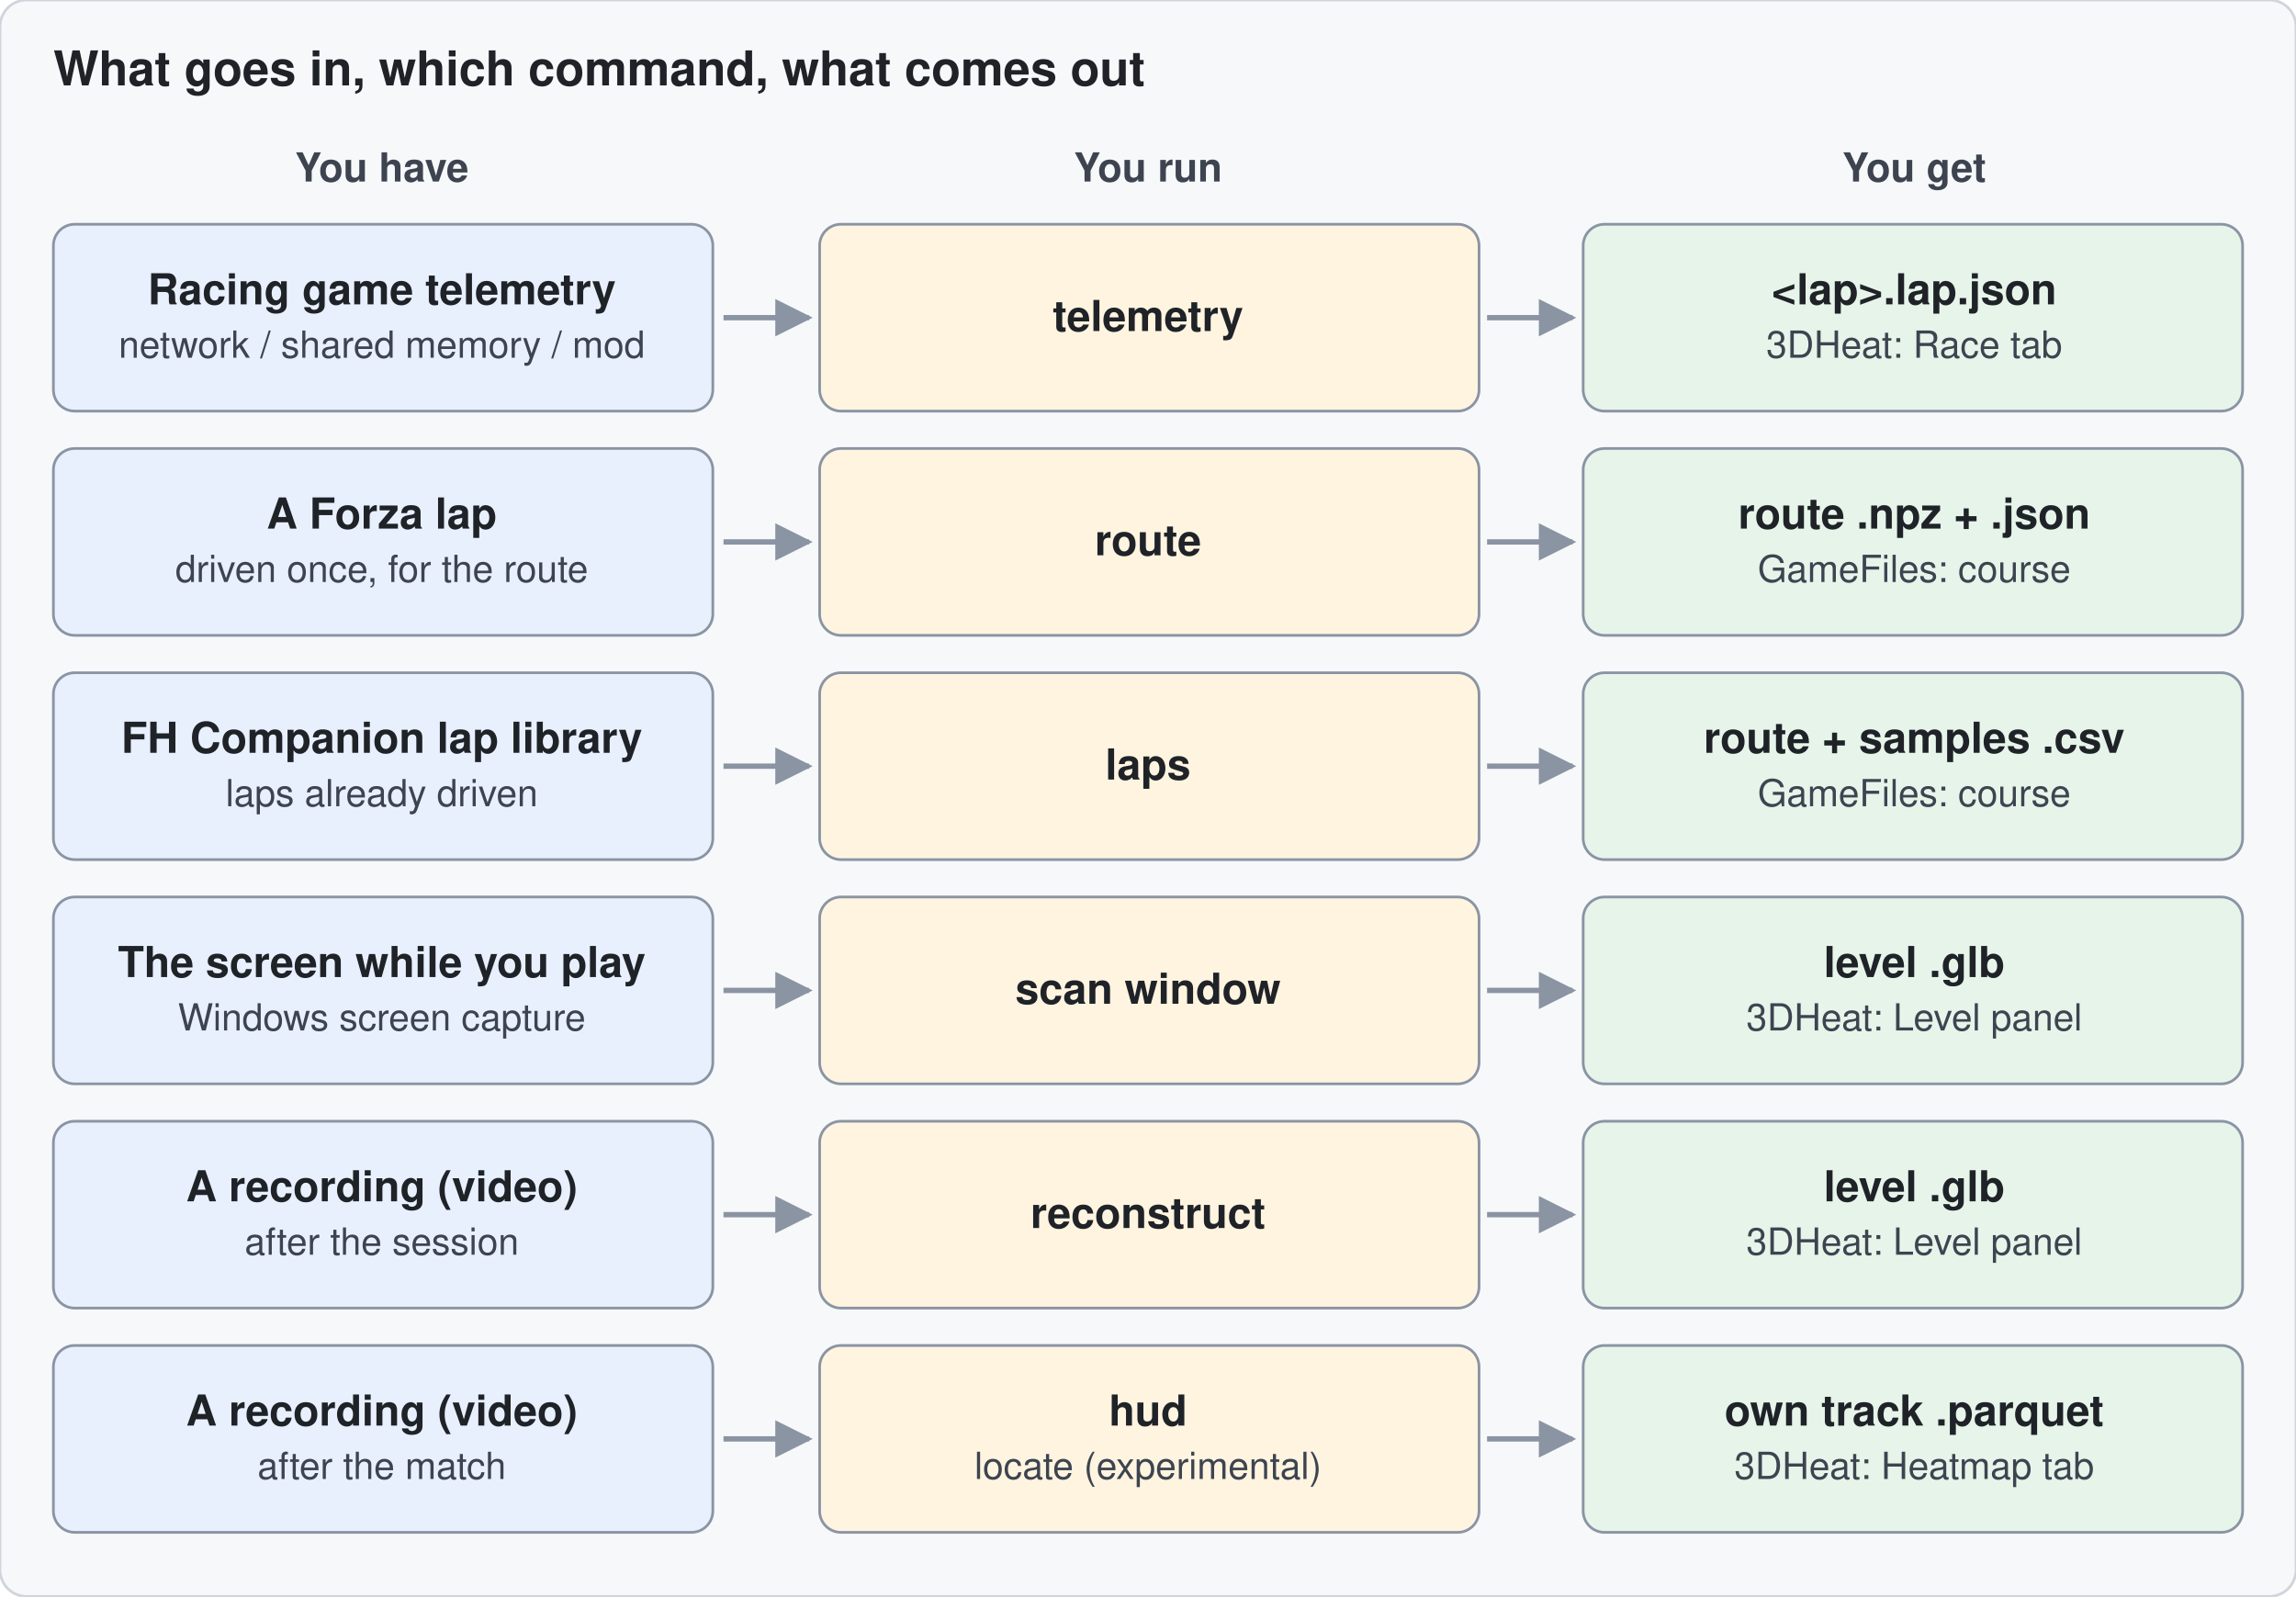
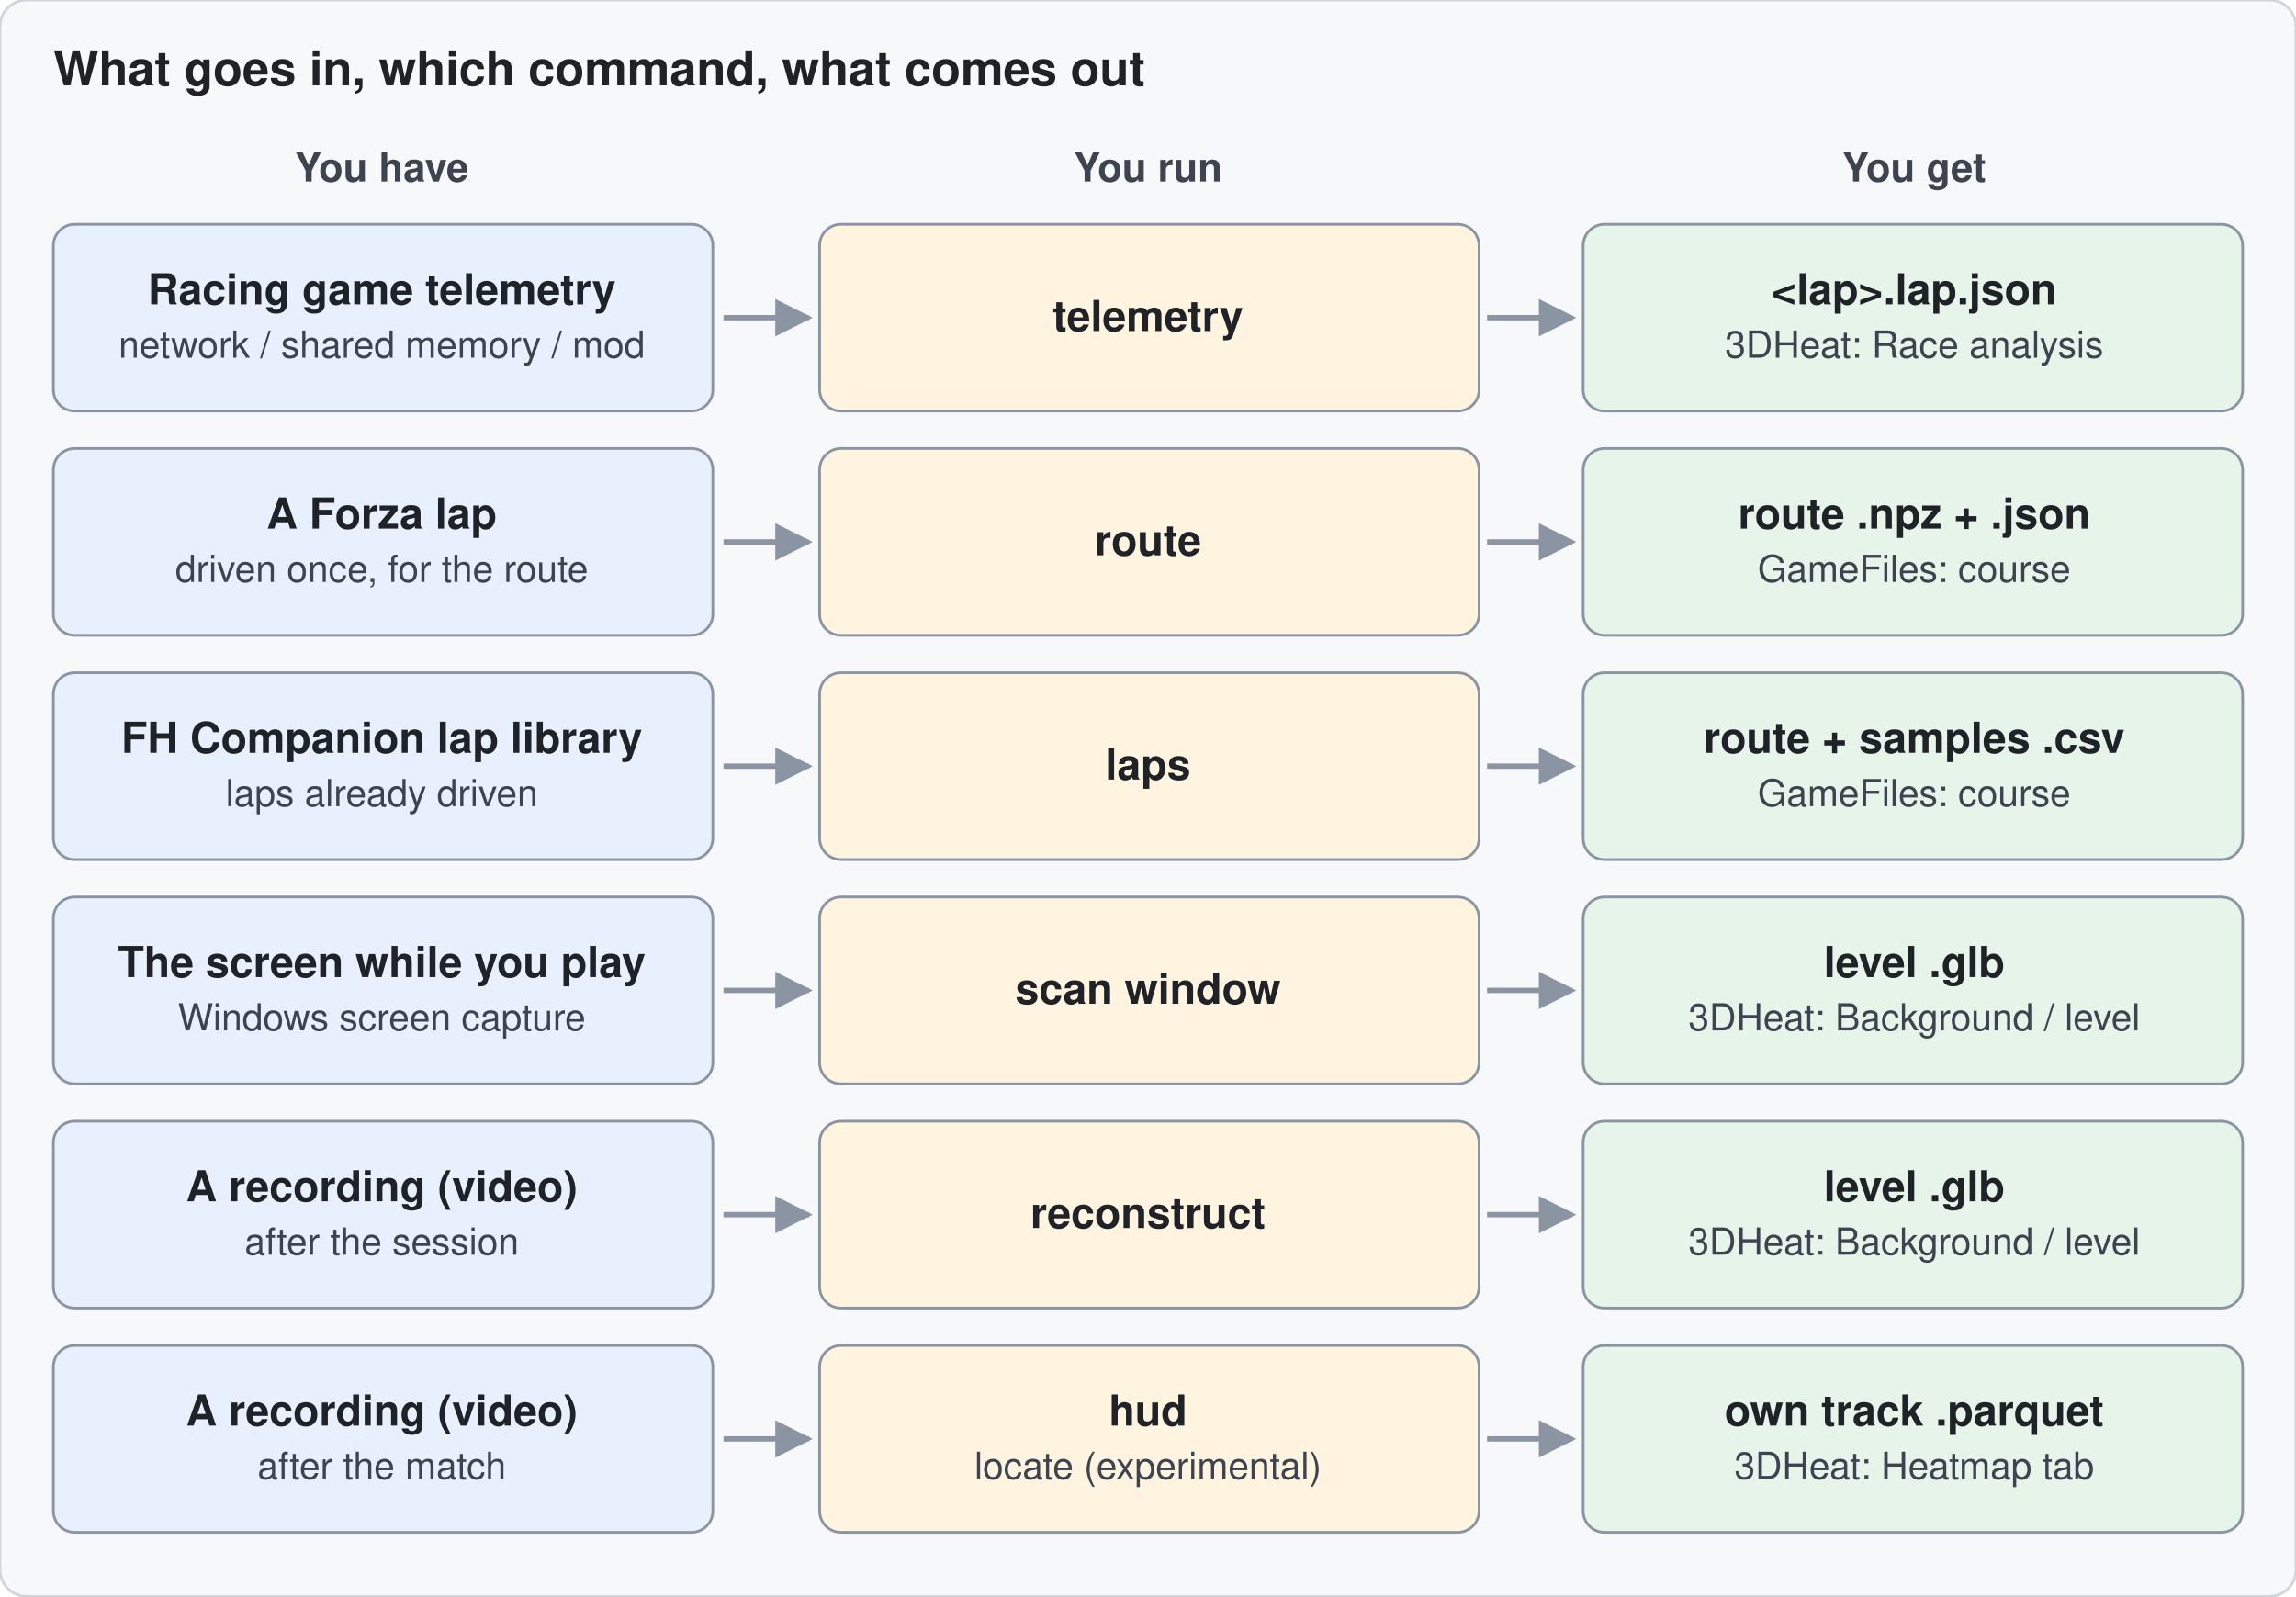
<svg xmlns="http://www.w3.org/2000/svg" width="860" height="598" viewBox="0 0 860 598" role="img" aria-label="What goes in, which command, what comes out">
  <rect width="860" height="598" rx="10" fill="#f7f8fa" stroke="#d0d4db" />
  <defs>
    <marker id="a" viewBox="0 0 10 10" refX="9" refY="5" markerWidth="7" markerHeight="7" orient="auto-start-reverse">
      <path d="M0,0 L10,5 L0,10 z" fill="#8a94a3" />
    </marker>
  </defs>
  <text x="20" y="32" font-family="Segoe UI,Helvetica,Arial,sans-serif" font-size="18" font-weight="600" fill="#1f2328" text-anchor="start">What goes in, which command, what comes out</text>
  <text x="143" y="68" font-family="Segoe UI,Helvetica,Arial,sans-serif" font-size="15" font-weight="600" fill="#3d4450" text-anchor="middle">You have</text>
  <text x="430" y="68" font-family="Segoe UI,Helvetica,Arial,sans-serif" font-size="15" font-weight="600" fill="#3d4450" text-anchor="middle">You run</text>
  <text x="717" y="68" font-family="Segoe UI,Helvetica,Arial,sans-serif" font-size="15" font-weight="600" fill="#3d4450" text-anchor="middle">You get</text>
  <rect x="20" y="84" width="247" height="70" rx="8" fill="#e8f0fe" stroke="#8a94a3" />
  <text x="143" y="114" font-family="Segoe UI,Helvetica,Arial,sans-serif" font-size="16" font-weight="600" fill="#1f2328" text-anchor="middle">Racing game telemetry</text>
  <text x="143" y="134" font-family="Segoe UI,Helvetica,Arial,sans-serif" font-size="14" font-weight="400" fill="#3d4450" text-anchor="middle">network / shared memory / mod</text>
  <rect x="307" y="84" width="247" height="70" rx="8" fill="#fff4e0" stroke="#8a94a3" />
  <text x="430" y="124" font-family="Segoe UI,Helvetica,Arial,sans-serif" font-size="16" font-weight="600" fill="#1f2328" text-anchor="middle">telemetry</text>
  <line x1="271" y1="119.0" x2="303" y2="119.0" stroke="#8a94a3" stroke-width="2" marker-end="url(#a)" />
  <rect x="593" y="84" width="247" height="70" rx="8" fill="#e6f4ea" stroke="#8a94a3" />
  <text x="717" y="114" font-family="Segoe UI,Helvetica,Arial,sans-serif" font-size="16" font-weight="600" fill="#1f2328" text-anchor="middle">&lt;lap&gt;.lap.json</text>
-   <text x="717" y="134" font-family="Segoe UI,Helvetica,Arial,sans-serif" font-size="14" font-weight="400" fill="#3d4450" text-anchor="middle">3DHeat: Race tab</text>
+   <text x="717" y="134" font-family="Segoe UI,Helvetica,Arial,sans-serif" font-size="14" font-weight="400" fill="#3d4450" text-anchor="middle">3DHeat: Race analysis</text>
  <line x1="557" y1="119.0" x2="589" y2="119.0" stroke="#8a94a3" stroke-width="2" marker-end="url(#a)" />
  <rect x="20" y="168" width="247" height="70" rx="8" fill="#e8f0fe" stroke="#8a94a3" />
  <text x="143" y="198" font-family="Segoe UI,Helvetica,Arial,sans-serif" font-size="16" font-weight="600" fill="#1f2328" text-anchor="middle">A Forza lap</text>
  <text x="143" y="218" font-family="Segoe UI,Helvetica,Arial,sans-serif" font-size="14" font-weight="400" fill="#3d4450" text-anchor="middle">driven once, for the route</text>
  <rect x="307" y="168" width="247" height="70" rx="8" fill="#fff4e0" stroke="#8a94a3" />
  <text x="430" y="208" font-family="Segoe UI,Helvetica,Arial,sans-serif" font-size="16" font-weight="600" fill="#1f2328" text-anchor="middle">route</text>
  <line x1="271" y1="203.0" x2="303" y2="203.0" stroke="#8a94a3" stroke-width="2" marker-end="url(#a)" />
  <rect x="593" y="168" width="247" height="70" rx="8" fill="#e6f4ea" stroke="#8a94a3" />
  <text x="717" y="198" font-family="Segoe UI,Helvetica,Arial,sans-serif" font-size="16" font-weight="600" fill="#1f2328" text-anchor="middle">route .npz + .json</text>
  <text x="717" y="218" font-family="Segoe UI,Helvetica,Arial,sans-serif" font-size="14" font-weight="400" fill="#3d4450" text-anchor="middle">GameFiles: course</text>
  <line x1="557" y1="203.0" x2="589" y2="203.0" stroke="#8a94a3" stroke-width="2" marker-end="url(#a)" />
  <rect x="20" y="252" width="247" height="70" rx="8" fill="#e8f0fe" stroke="#8a94a3" />
  <text x="143" y="282" font-family="Segoe UI,Helvetica,Arial,sans-serif" font-size="16" font-weight="600" fill="#1f2328" text-anchor="middle">FH Companion lap library</text>
  <text x="143" y="302" font-family="Segoe UI,Helvetica,Arial,sans-serif" font-size="14" font-weight="400" fill="#3d4450" text-anchor="middle">laps already driven</text>
  <rect x="307" y="252" width="247" height="70" rx="8" fill="#fff4e0" stroke="#8a94a3" />
  <text x="430" y="292" font-family="Segoe UI,Helvetica,Arial,sans-serif" font-size="16" font-weight="600" fill="#1f2328" text-anchor="middle">laps</text>
  <line x1="271" y1="287.0" x2="303" y2="287.0" stroke="#8a94a3" stroke-width="2" marker-end="url(#a)" />
  <rect x="593" y="252" width="247" height="70" rx="8" fill="#e6f4ea" stroke="#8a94a3" />
  <text x="717" y="282" font-family="Segoe UI,Helvetica,Arial,sans-serif" font-size="16" font-weight="600" fill="#1f2328" text-anchor="middle">route + samples .csv</text>
  <text x="717" y="302" font-family="Segoe UI,Helvetica,Arial,sans-serif" font-size="14" font-weight="400" fill="#3d4450" text-anchor="middle">GameFiles: course</text>
  <line x1="557" y1="287.0" x2="589" y2="287.0" stroke="#8a94a3" stroke-width="2" marker-end="url(#a)" />
  <rect x="20" y="336" width="247" height="70" rx="8" fill="#e8f0fe" stroke="#8a94a3" />
  <text x="143" y="366" font-family="Segoe UI,Helvetica,Arial,sans-serif" font-size="16" font-weight="600" fill="#1f2328" text-anchor="middle">The screen while you play</text>
  <text x="143" y="386" font-family="Segoe UI,Helvetica,Arial,sans-serif" font-size="14" font-weight="400" fill="#3d4450" text-anchor="middle">Windows screen capture</text>
  <rect x="307" y="336" width="247" height="70" rx="8" fill="#fff4e0" stroke="#8a94a3" />
  <text x="430" y="376" font-family="Segoe UI,Helvetica,Arial,sans-serif" font-size="16" font-weight="600" fill="#1f2328" text-anchor="middle">scan window</text>
  <line x1="271" y1="371.0" x2="303" y2="371.0" stroke="#8a94a3" stroke-width="2" marker-end="url(#a)" />
  <rect x="593" y="336" width="247" height="70" rx="8" fill="#e6f4ea" stroke="#8a94a3" />
  <text x="717" y="366" font-family="Segoe UI,Helvetica,Arial,sans-serif" font-size="16" font-weight="600" fill="#1f2328" text-anchor="middle">level .glb</text>
-   <text x="717" y="386" font-family="Segoe UI,Helvetica,Arial,sans-serif" font-size="14" font-weight="400" fill="#3d4450" text-anchor="middle">3DHeat: Level panel</text>
+   <text x="717" y="386" font-family="Segoe UI,Helvetica,Arial,sans-serif" font-size="14" font-weight="400" fill="#3d4450" text-anchor="middle">3DHeat: Background / level</text>
  <line x1="557" y1="371.0" x2="589" y2="371.0" stroke="#8a94a3" stroke-width="2" marker-end="url(#a)" />
  <rect x="20" y="420" width="247" height="70" rx="8" fill="#e8f0fe" stroke="#8a94a3" />
  <text x="143" y="450" font-family="Segoe UI,Helvetica,Arial,sans-serif" font-size="16" font-weight="600" fill="#1f2328" text-anchor="middle">A recording (video)</text>
  <text x="143" y="470" font-family="Segoe UI,Helvetica,Arial,sans-serif" font-size="14" font-weight="400" fill="#3d4450" text-anchor="middle">after the session</text>
  <rect x="307" y="420" width="247" height="70" rx="8" fill="#fff4e0" stroke="#8a94a3" />
  <text x="430" y="460" font-family="Segoe UI,Helvetica,Arial,sans-serif" font-size="16" font-weight="600" fill="#1f2328" text-anchor="middle">reconstruct</text>
  <line x1="271" y1="455.0" x2="303" y2="455.0" stroke="#8a94a3" stroke-width="2" marker-end="url(#a)" />
  <rect x="593" y="420" width="247" height="70" rx="8" fill="#e6f4ea" stroke="#8a94a3" />
  <text x="717" y="450" font-family="Segoe UI,Helvetica,Arial,sans-serif" font-size="16" font-weight="600" fill="#1f2328" text-anchor="middle">level .glb</text>
-   <text x="717" y="470" font-family="Segoe UI,Helvetica,Arial,sans-serif" font-size="14" font-weight="400" fill="#3d4450" text-anchor="middle">3DHeat: Level panel</text>
+   <text x="717" y="470" font-family="Segoe UI,Helvetica,Arial,sans-serif" font-size="14" font-weight="400" fill="#3d4450" text-anchor="middle">3DHeat: Background / level</text>
  <line x1="557" y1="455.0" x2="589" y2="455.0" stroke="#8a94a3" stroke-width="2" marker-end="url(#a)" />
  <rect x="20" y="504" width="247" height="70" rx="8" fill="#e8f0fe" stroke="#8a94a3" />
  <text x="143" y="534" font-family="Segoe UI,Helvetica,Arial,sans-serif" font-size="16" font-weight="600" fill="#1f2328" text-anchor="middle">A recording (video)</text>
  <text x="143" y="554" font-family="Segoe UI,Helvetica,Arial,sans-serif" font-size="14" font-weight="400" fill="#3d4450" text-anchor="middle">after the match</text>
  <rect x="307" y="504" width="247" height="70" rx="8" fill="#fff4e0" stroke="#8a94a3" />
  <text x="430" y="534" font-family="Segoe UI,Helvetica,Arial,sans-serif" font-size="16" font-weight="600" fill="#1f2328" text-anchor="middle">hud</text>
  <text x="430" y="554" font-family="Segoe UI,Helvetica,Arial,sans-serif" font-size="14" font-weight="400" fill="#3d4450" text-anchor="middle">locate (experimental)</text>
  <line x1="271" y1="539.0" x2="303" y2="539.0" stroke="#8a94a3" stroke-width="2" marker-end="url(#a)" />
  <rect x="593" y="504" width="247" height="70" rx="8" fill="#e6f4ea" stroke="#8a94a3" />
  <text x="717" y="534" font-family="Segoe UI,Helvetica,Arial,sans-serif" font-size="16" font-weight="600" fill="#1f2328" text-anchor="middle">own track .parquet</text>
  <text x="717" y="554" font-family="Segoe UI,Helvetica,Arial,sans-serif" font-size="14" font-weight="400" fill="#3d4450" text-anchor="middle">3DHeat: Heatmap tab</text>
  <line x1="557" y1="539.0" x2="589" y2="539.0" stroke="#8a94a3" stroke-width="2" marker-end="url(#a)" />
</svg>
